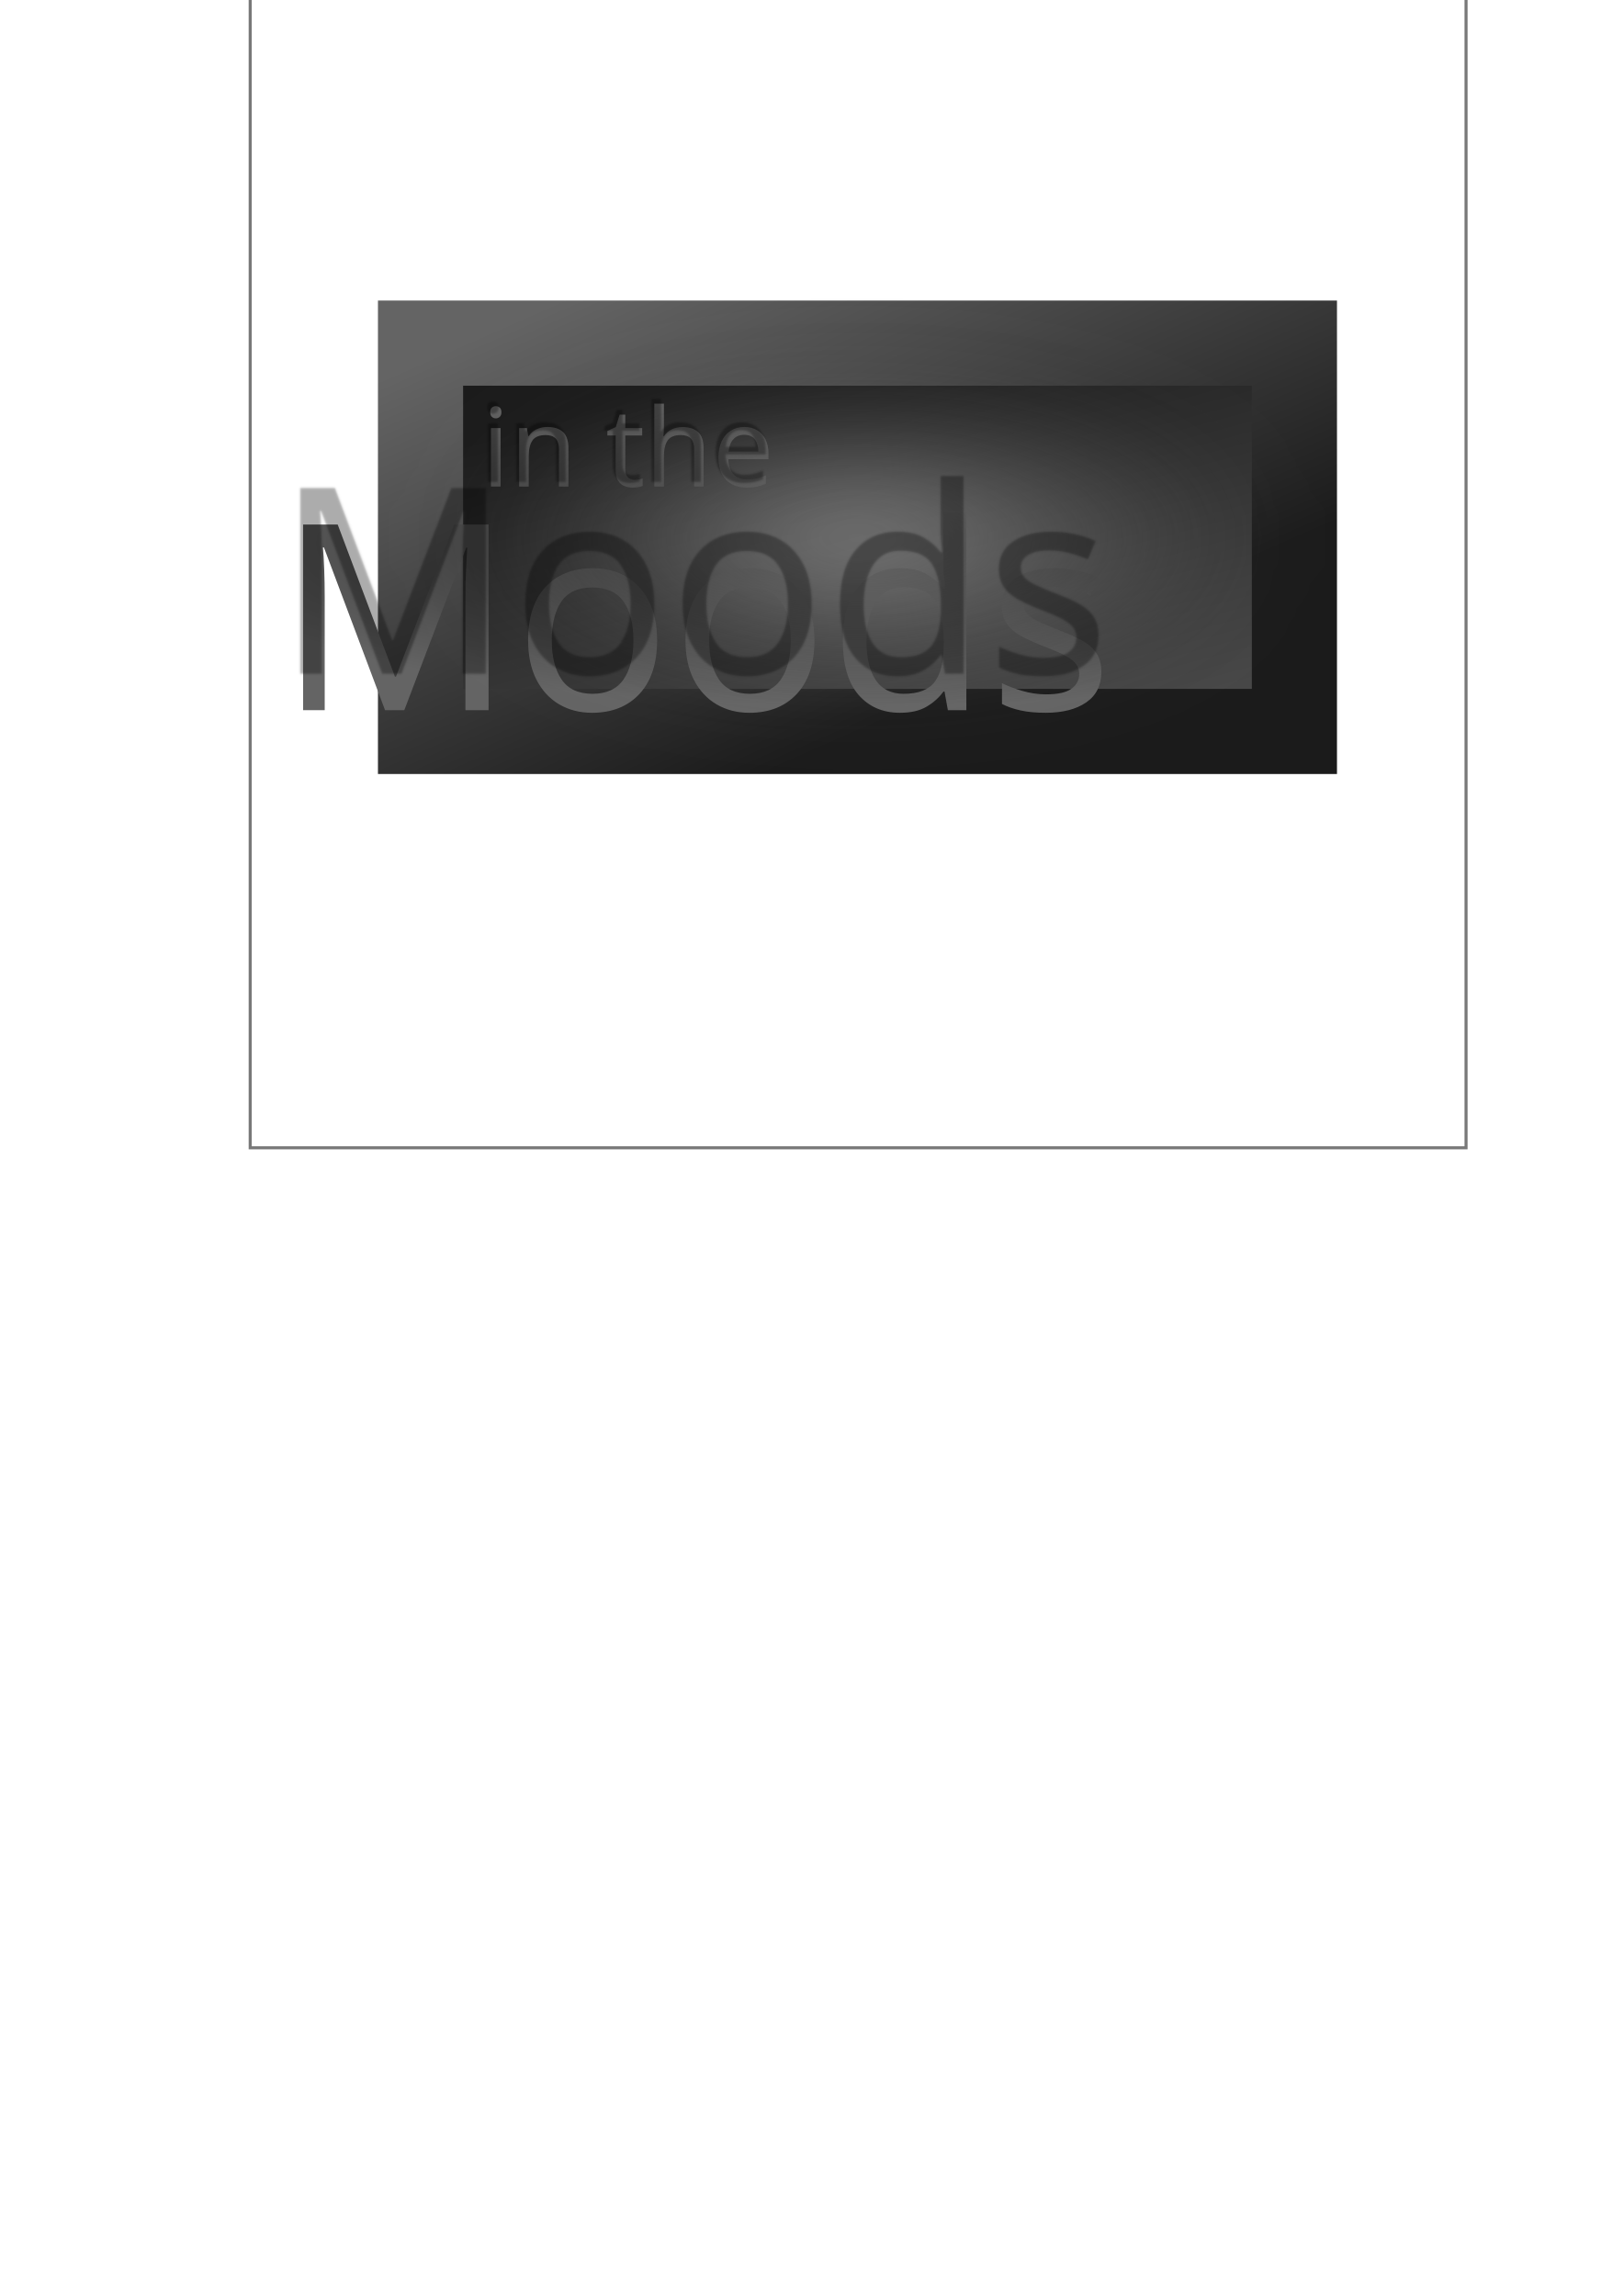
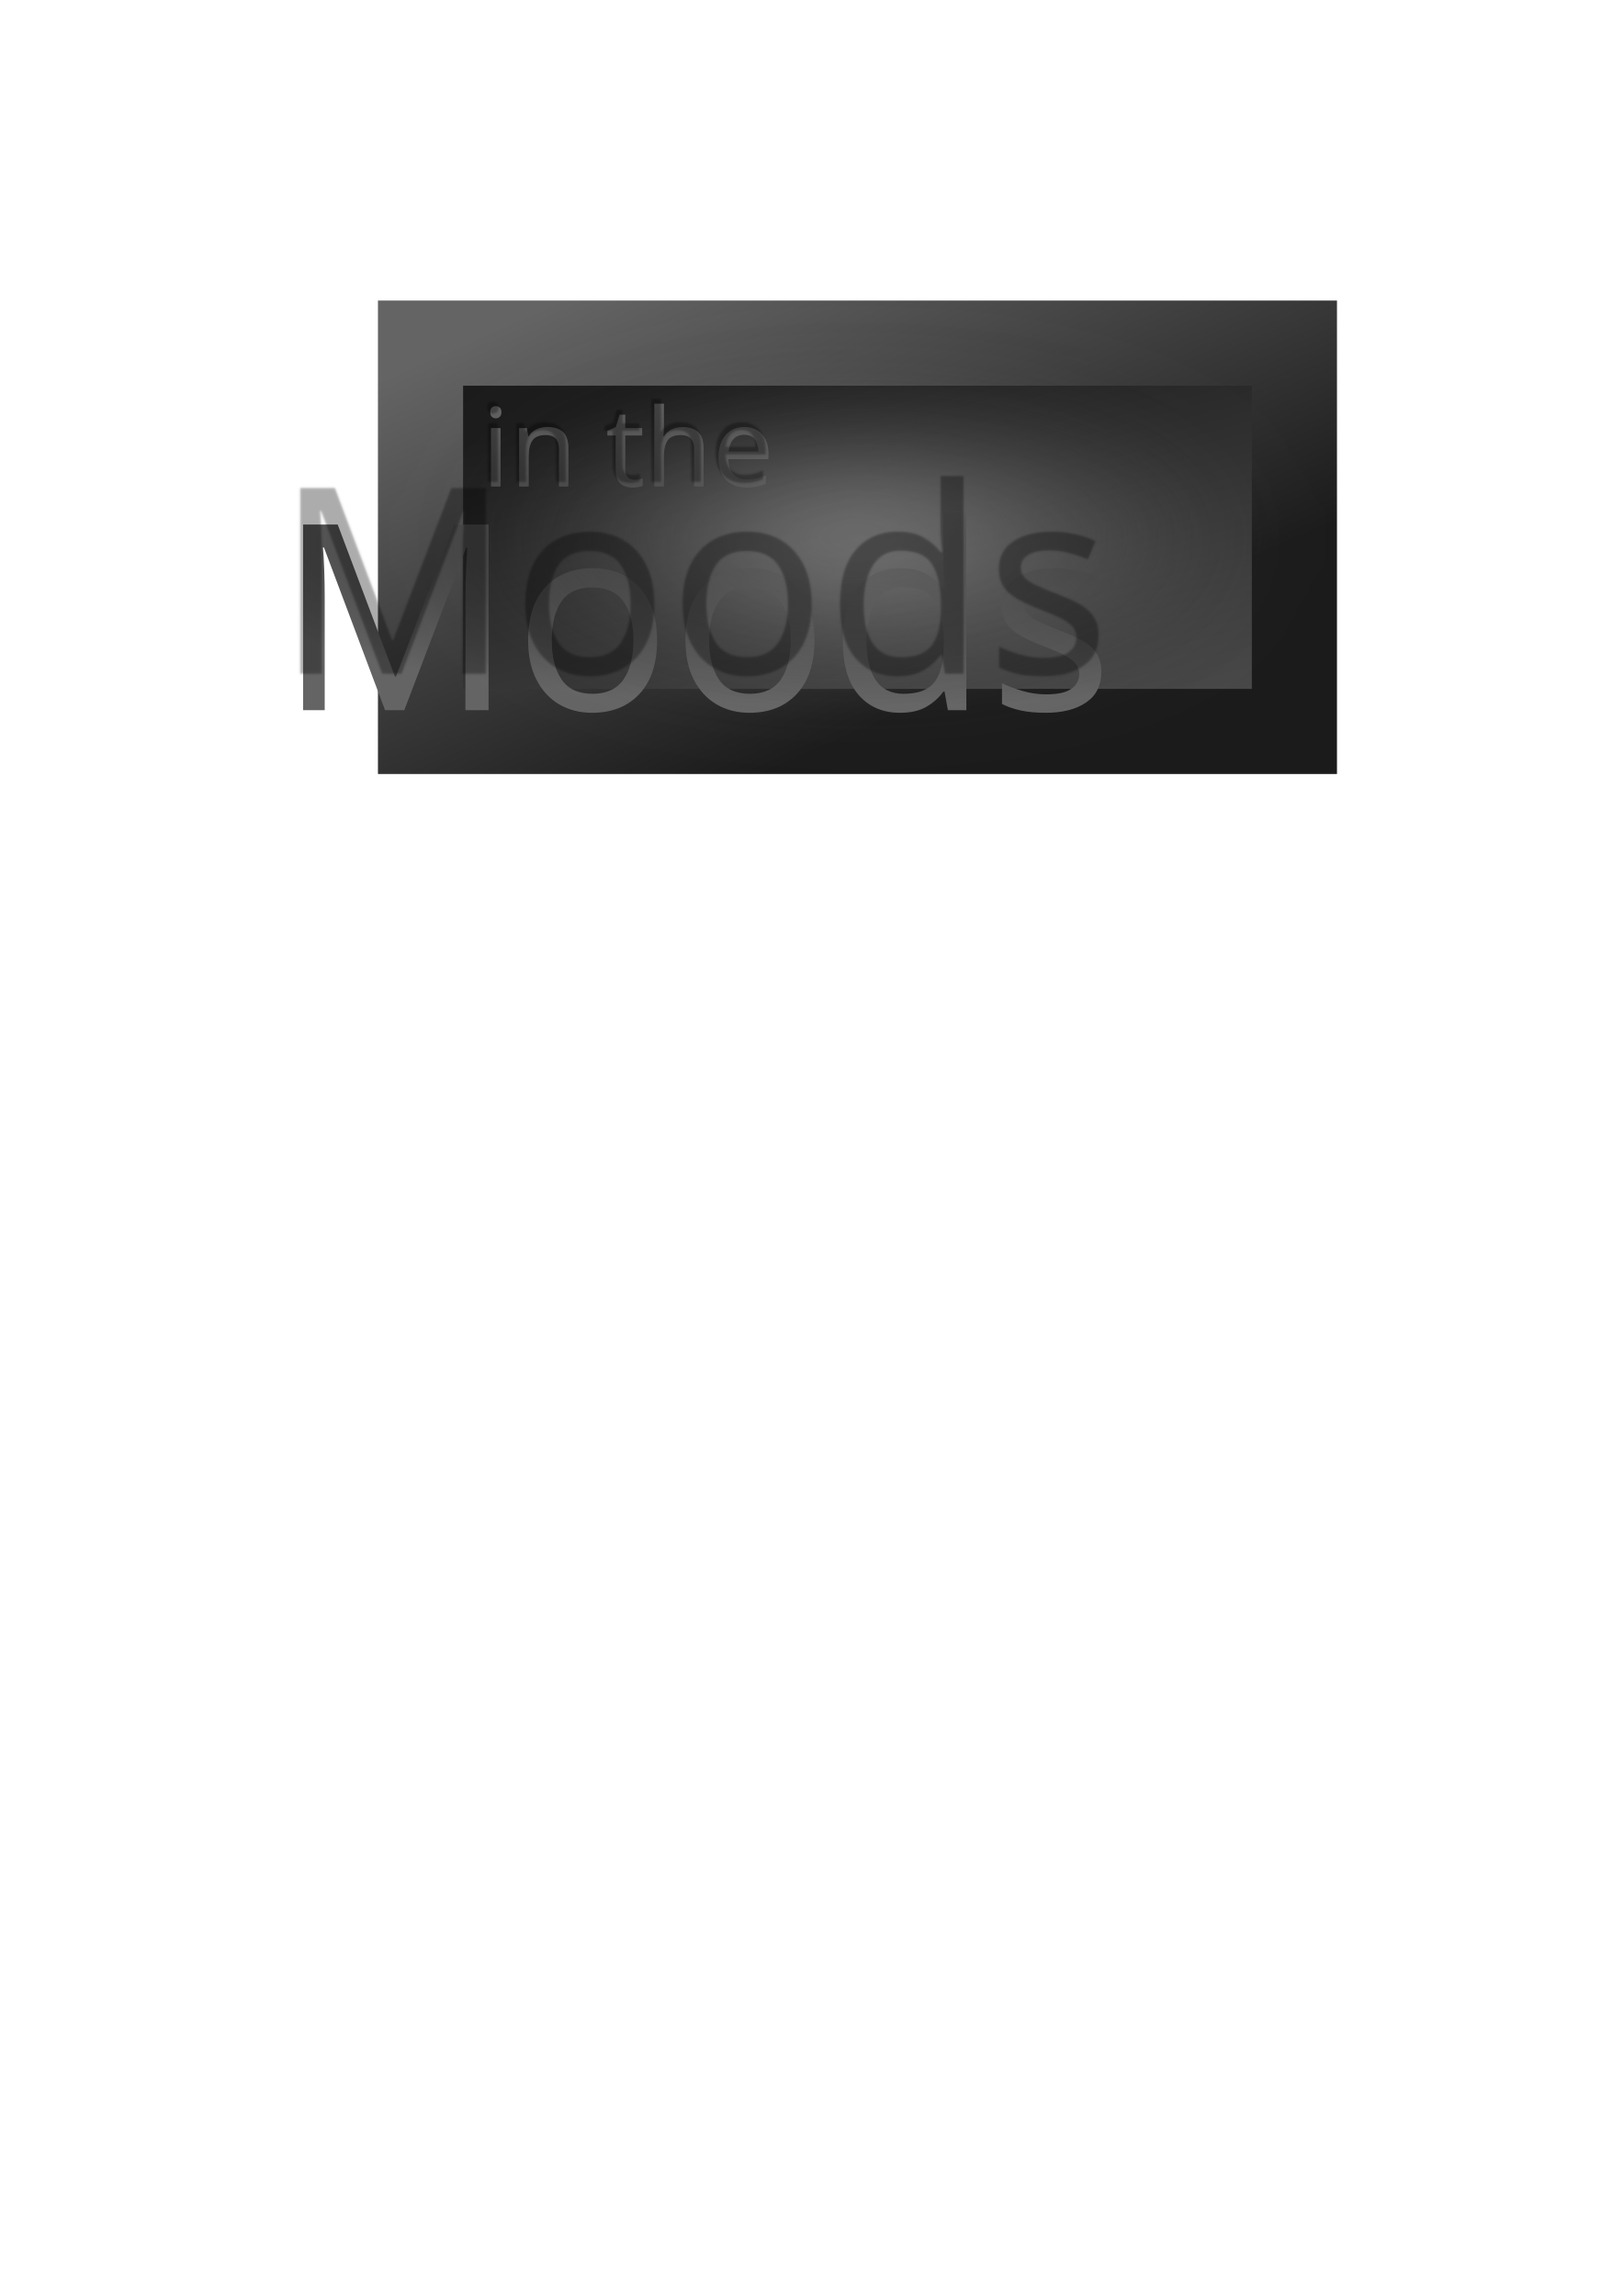
<svg xmlns="http://www.w3.org/2000/svg" xmlns:xlink="http://www.w3.org/1999/xlink" width="210mm" height="297mm" id="svg2" version="1.1" viewBox="0 0 744.094 1052.362">
  <defs id="defs4">
    <linearGradient id="linearGradient4189">
      <stop style="stop-color:#1b1b1b;stop-opacity:1" offset="0" id="stop4191" />
      <stop style="stop-color:#646464;stop-opacity:1" offset="1" id="stop4193" />
    </linearGradient>
    <linearGradient id="linearGradient4561">
      <stop style="stop-color:#ebebeb;stop-opacity:1" offset="0" id="stop4563" />
      <stop style="stop-color:#808080;stop-opacity:0" offset="1" id="stop4565" />
    </linearGradient>
    <linearGradient id="linearGradient4337">
      <stop id="stop4365" offset="0" style="stop-color:#281d0e;stop-opacity:1" />
      <stop id="stop4367" offset="1" style="stop-color:#7f6448;stop-opacity:1" />
    </linearGradient>
    <linearGradient id="linearGradient4299">
      <stop style="stop-color:#770000;stop-opacity:1" offset="0" id="stop4301" />
      <stop style="stop-color:#cf0000;stop-opacity:1" offset="1" id="stop4303" />
    </linearGradient>
    <linearGradient xlink:href="#linearGradient4299" id="linearGradient4305" x1="48.424" y1="21.152" x2="57.245" y2="3.149" gradientUnits="userSpaceOnUse" />
    <linearGradient xlink:href="#linearGradient4299" id="linearGradient4309" gradientUnits="userSpaceOnUse" x1="48.424" y1="21.152" x2="55.106" y2="1.97" />
    <linearGradient xlink:href="#linearGradient4189" id="linearGradient4343" x1="337.391" y1="344.245" x2="250.518" y2="147.265" gradientUnits="userSpaceOnUse" gradientTransform="matrix(1.101246,0,0,1.101246,-34.22246,-18.25836)" />
    <linearGradient xlink:href="#linearGradient4189" id="linearGradient4351" x1="383.314" y1="158.377" x2="460.949" y2="448.114" gradientUnits="userSpaceOnUse" gradientTransform="matrix(1.101246,0,0,1.101246,-34.22246,-18.25836)" />
    <radialGradient xlink:href="#linearGradient4189" id="radialGradient4361" cx="395.256" cy="248.932" fx="395.256" fy="248.932" r="157.718" gradientTransform="matrix(2.050386,-1.9395575e-8,0,0.4747485,-415.1712,130.7521)" gradientUnits="userSpaceOnUse" />
    <radialGradient xlink:href="#linearGradient4337" id="radialGradient4361-1" cx="395.256" cy="248.932" fx="395.256" fy="248.932" r="157.718" gradientTransform="matrix(2.050386,-1.9395575e-8,0,0.4747485,-413.4372,129.0904)" gradientUnits="userSpaceOnUse" />
    <radialGradient xlink:href="#linearGradient4337" id="radialGradient4383" cx="395.256" cy="248.932" fx="395.256" fy="248.932" r="157.718" gradientTransform="matrix(2.050386,-1.9395575e-8,0,0.4747485,-415.1712,130.7521)" gradientUnits="userSpaceOnUse" />
    <radialGradient xlink:href="#linearGradient4337" id="radialGradient4391" cx="395.256" cy="248.932" fx="395.256" fy="248.932" r="157.718" gradientTransform="matrix(2.050386,-1.9395575e-8,0,0.4747485,-415.1712,130.7521)" gradientUnits="userSpaceOnUse" />
    <filter style="color-interpolation-filters:sRGB" id="filter4555" x="-0.005" width="1.01" y="-0.013" height="1.025">
      <feGaussianBlur stdDeviation="0.664" id="feGaussianBlur4557" />
    </filter>
    <radialGradient xlink:href="#linearGradient4561" id="radialGradient4567" cx="396.429" cy="133.791" fx="396.429" fy="133.791" r="97.143" gradientUnits="userSpaceOnUse" gradientTransform="matrix(1.91196,0,0,0.6803793,-365.0624,155.3943)" />
    <filter style="color-interpolation-filters:sRGB" id="filter4255" x="-0.019" width="1.037" y="-0.026" height="1.051">
      <feGaussianBlur stdDeviation="0.265" id="feGaussianBlur4257" />
    </filter>
    <filter style="color-interpolation-filters:sRGB" id="filter4311" x="-0.131" width="1.262" y="-0.264" height="1.528">
      <feGaussianBlur stdDeviation="23.876" id="feGaussianBlur4313" />
    </filter>
  </defs>
  <g id="layer1">
    <flowRoot xml:space="preserve" id="flowRoot4137" style="fill:black;stroke:none;stroke-opacity:1;stroke-width:1px;stroke-linejoin:miter;stroke-linecap:butt;fill-opacity:1;font-family:'Excellentia in excelsis';font-style:normal;font-weight:normal;font-size:40px;line-height:125%;letter-spacing:0px;word-spacing:0px;-inkscape-font-specification:'Excellentia in excelsis';font-stretch:normal;font-variant:normal;">
      <flowRegion id="flowRegion4139">
        <rect id="rect4141" width="366.18" height="256.579" x="15.657" y="11.4" style="-inkscape-font-specification:'Excellentia in excelsis';font-family:'Excellentia in excelsis';font-weight:normal;font-style:normal;font-stretch:normal;font-variant:normal;" />
      </flowRegion>
      <flowPara id="flowPara4143" />
    </flowRoot>
    <flowRoot xml:space="preserve" id="flowRoot4149" style="fill:black;stroke:none;stroke-opacity:1;stroke-width:1px;stroke-linejoin:miter;stroke-linecap:butt;fill-opacity:1;font-family:Sans;font-style:normal;font-weight:normal;font-size:40px;line-height:125%;letter-spacing:0px;word-spacing:0px">
      <flowRegion id="flowRegion4151">
        <rect id="rect4153" width="321.734" height="197.99" x="38.891" y="24.027" />
      </flowRegion>
      <flowPara id="flowPara4155" />
    </flowRoot>
    <rect style="opacity:1;fill:url(#linearGradient4351);fill-opacity:1;fill-rule:nonzero;stroke:url(#linearGradient4343);stroke-width:39.02;stroke-linecap:square;stroke-linejoin:miter;stroke-miterlimit:4;stroke-dasharray:none;stroke-dashoffset:354.33;stroke-opacity:1" id="rect4335" width="400.474" height="177.988" x="192.713" y="157.266" />
    <text xml:space="preserve" style="font-style:normal;font-weight:normal;font-size:119.191px;line-height:86%;font-family:Sans;text-align:center;letter-spacing:0px;word-spacing:0px;text-anchor:middle;fill:url(#radialGradient4361);fill-opacity:1.0;stroke:none;stroke-width:1px;stroke-linecap:butt;stroke-linejoin:miter;stroke-opacity:1" x="396.187" y="223.009" id="text4193">
      <tspan id="tspan4195" x="396.187" y="223.009" style="font-style:normal;font-variant:normal;font-weight:normal;font-stretch:normal;line-height:86%;font-family:'Gentium Basic';-inkscape-font-specification:'Gentium Basic';text-align:center;text-anchor:middle;font-size:50px;fill-opacity:1.0;fill:url(#radialGradient4361)">in the</tspan>
      <tspan x="396.187" y="325.513" style="font-style:normal;font-variant:normal;font-weight:normal;font-stretch:normal;line-height:86%;font-family:'Gentium Basic';-inkscape-font-specification:'Gentium Basic';text-align:center;text-anchor:middle;fill-opacity:1.0;fill:url(#radialGradient4361)" id="tspan4197">Moods</tspan>
    </text>
    <ellipse style="opacity:0.53;fill:url(#radialGradient4567);fill-opacity:1;fill-rule:nonzero;stroke:none;stroke-width:35.433;stroke-linecap:square;stroke-linejoin:miter;stroke-miterlimit:4;stroke-dasharray:none;stroke-dashoffset:354.33;stroke-opacity:1;filter:url(#filter4311)" id="path4559" cx="392.893" cy="246.423" rx="218.586" ry="108.48" />
    <text xml:space="preserve" style="font-style:normal;font-weight:normal;font-size:119.191px;line-height:86%;font-family:Sans;text-align:center;letter-spacing:0px;word-spacing:0px;text-anchor:middle;opacity:0.327;fill:#000000;fill-opacity:1;stroke:none;stroke-width:1px;stroke-linecap:butt;stroke-linejoin:miter;stroke-opacity:1;filter:url(#filter4555)" x="394.891" y="220.843" id="text4193-6">
      <tspan id="tspan4195-2" x="394.891" y="220.843" style="font-style:normal;font-variant:normal;font-weight:normal;font-stretch:normal;font-size:50px;line-height:86%;font-family:'Gentium Basic';-inkscape-font-specification:'Gentium Basic';text-align:center;text-anchor:middle;fill:#000000;fill-opacity:1">in the</tspan>
      <tspan x="394.891" y="308.784" style="font-style:normal;font-variant:normal;font-weight:normal;font-stretch:normal;line-height:86%;font-family:'Gentium Basic';-inkscape-font-specification:'Gentium Basic';text-align:center;text-anchor:middle;fill:#000000;fill-opacity:1" id="tspan4197-3">Moods</tspan>
    </text>
    <g id="g4313" transform="matrix(0.9997759,0.02117027,-0.02117027,0.9997759,230.8038,106.2211)">
      <flowRoot transform="matrix(10.45112,-2.455641,2.455641,10.45112,-553.2542,87.33903)" style="font-style:normal;font-weight:normal;font-size:40px;line-height:125%;font-family:Sans;letter-spacing:0px;word-spacing:0px;fill:#000000;fill-opacity:1;stroke:none;stroke-width:1px;stroke-linecap:butt;stroke-linejoin:miter;stroke-opacity:1;filter:url(#filter4255)" id="flowRoot4157" xml:space="preserve">
        <flowRegion id="flowRegion4159">
          <rect y="-0.217" x="33.335" height="189.909" width="214.152" id="rect4161" />
        </flowRegion>
        <flowPara style="font-style:normal;font-variant:normal;font-weight:normal;font-stretch:normal;font-size:20px;font-family:'Excellentia in excelsis';-inkscape-font-specification:'Excellentia in excelsis'" id="flowPara4163"> Life  </flowPara>
      </flowRoot>
      <flowRoot transform="matrix(10.45112,-2.455641,2.455641,10.45112,-558.6237,78.39919)" style="font-style:normal;font-weight:normal;font-size:40px;line-height:125%;font-family:Sans;letter-spacing:0px;word-spacing:0px;fill:#e7e7e7;fill-opacity:1;stroke:none;stroke-width:1px;stroke-linecap:butt;stroke-linejoin:miter;stroke-opacity:1" id="flowRoot4157-3" xml:space="preserve">
        <flowRegion style="fill:url(#linearGradient4309);fill-opacity:1" id="flowRegion4159-5">
          <rect style="fill:#e7e7e7;fill-opacity:1" y="-0.217" x="33.335" height="189.909" width="214.152" id="rect4161-1" />
        </flowRegion>
        <flowPara style="font-style:normal;font-variant:normal;font-weight:normal;font-stretch:normal;font-size:20px;font-family:'Excellentia in excelsis';-inkscape-font-specification:'Excellentia in excelsis';fill:#e7e7e7;fill-opacity:1" id="flowPara4163-2"> Life  </flowPara>
      </flowRoot>
    </g>
-     <rect style="opacity:0.53;fill:#808080;fill-opacity:0;fill-rule:nonzero;stroke:#000000;stroke-width:1.393;stroke-linecap:square;stroke-linejoin:miter;stroke-miterlimit:4;stroke-dasharray:none;stroke-dashoffset:354.33;stroke-opacity:1" id="rect4315" width="557.191" height="557.191" x="114.656" y="-31.103" />
+     <rect style="opacity:0.53;fill:#808080;fill-opacity:0;fill-rule:nonzero;stroke:none;stroke-width:1.393;stroke-linecap:square;stroke-linejoin:miter;stroke-miterlimit:4;stroke-dasharray:none;stroke-dashoffset:354.33;stroke-opacity:1" id="rect4315" width="557.191" height="557.191" x="114.656" y="-31.103" />
  </g>
</svg>
